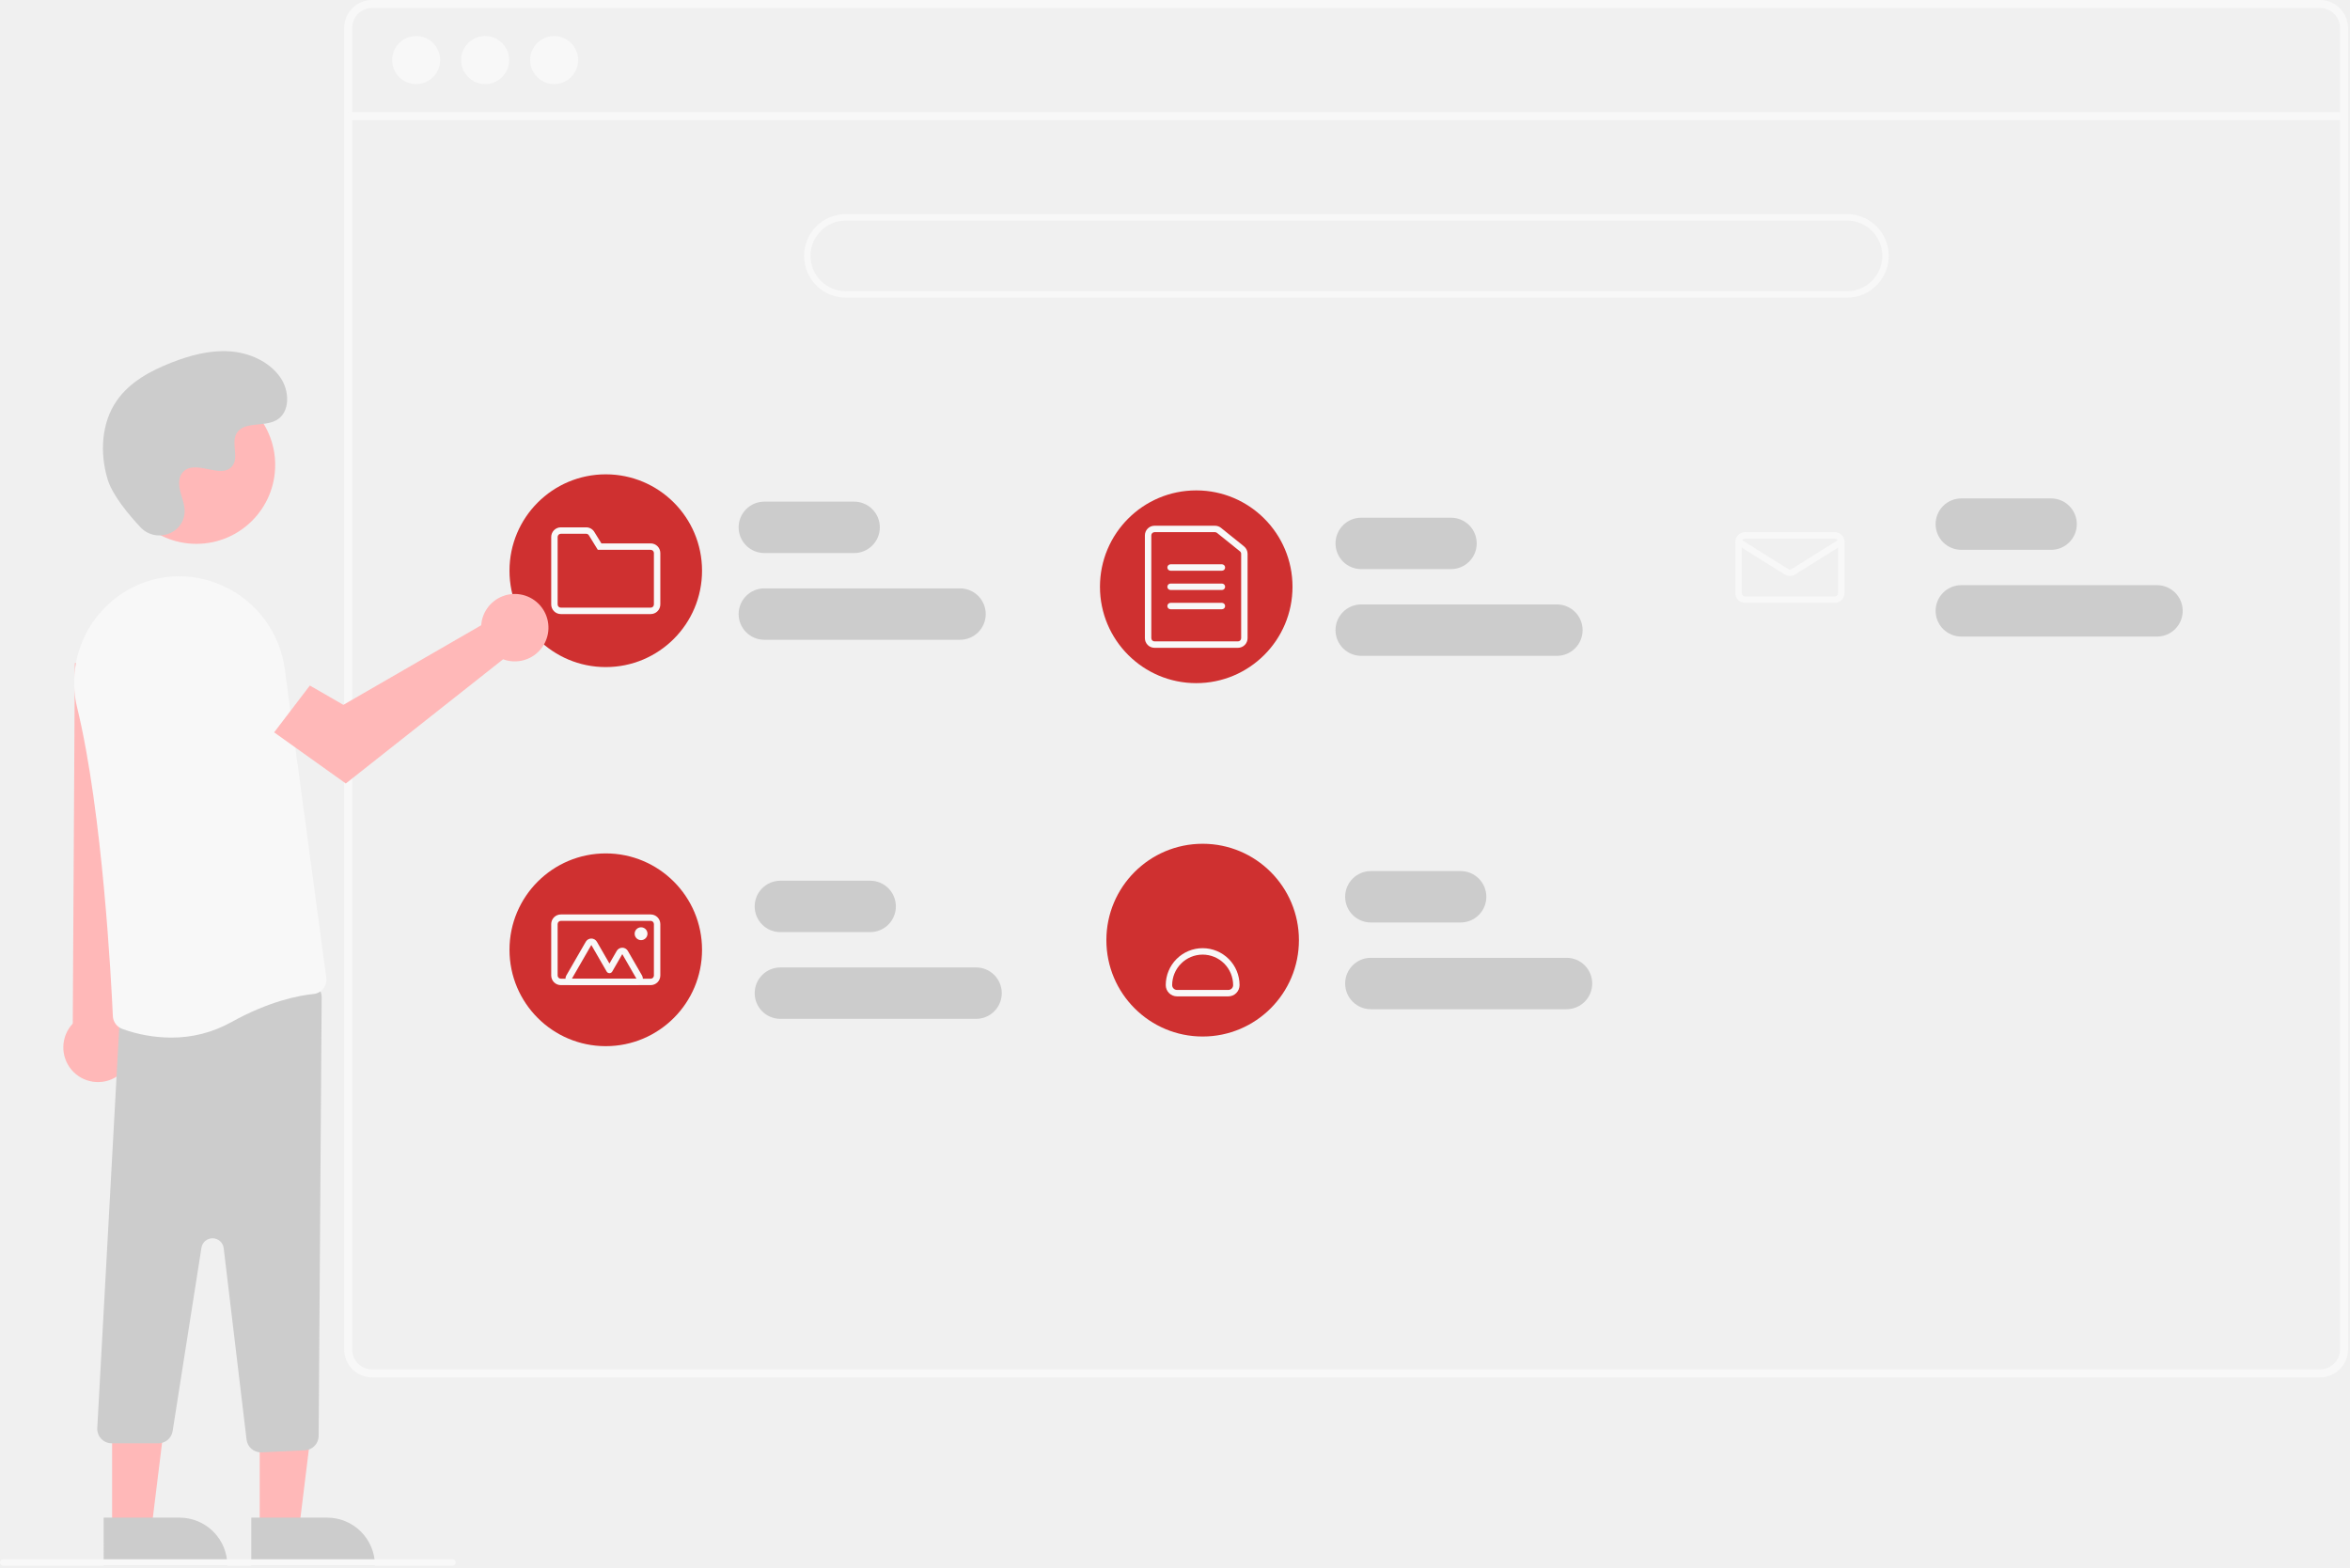
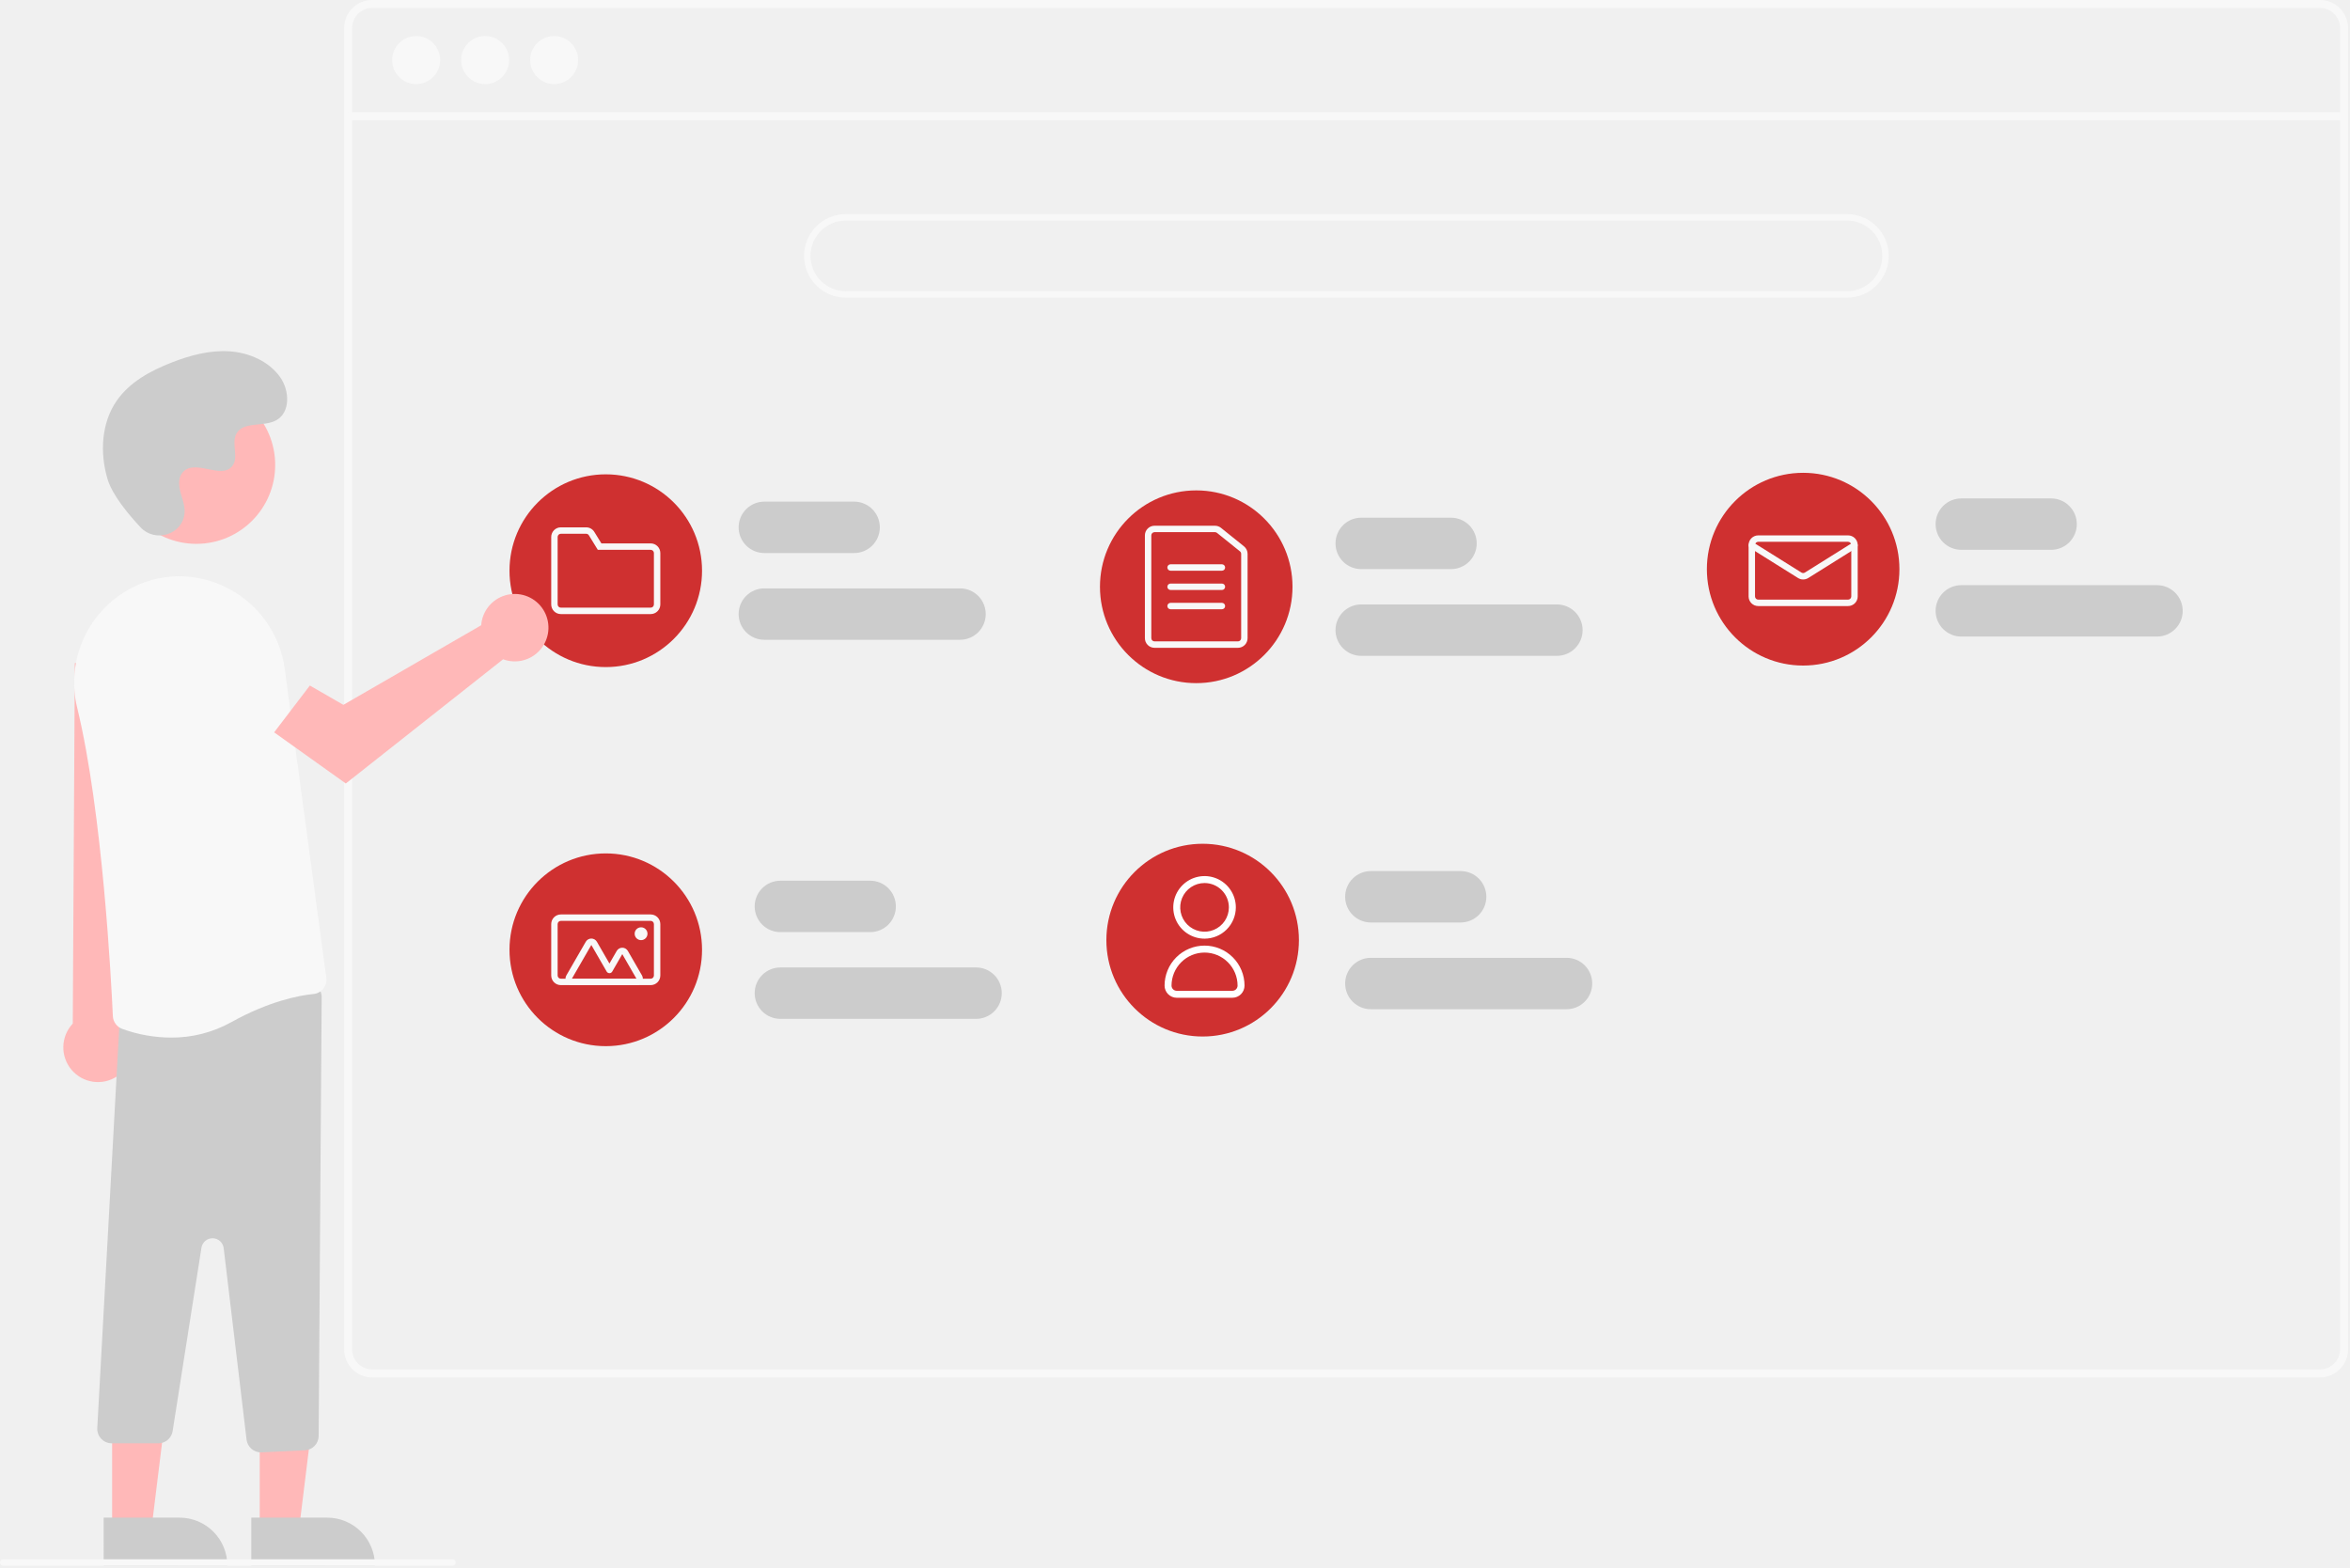
<svg xmlns="http://www.w3.org/2000/svg" width="676" height="451" viewBox="0 0 676 451" fill="none">
-   <path d="M667.379 1.0503e-08H107.049C104.915 0.002 102.869 0.852 101.36 2.362C99.85 3.873 99.002 5.921 99 8.058V388.143C99.002 390.279 99.85 392.328 101.36 393.838C102.869 395.349 104.915 396.199 107.049 396.201H667.379C668.543 396.201 669.693 395.948 670.75 395.46C671.806 394.971 672.745 394.259 673.5 393.373C673.564 393.303 673.622 393.229 673.675 393.151C674.155 392.563 674.544 391.906 674.829 391.201C675.234 390.233 675.441 389.193 675.438 388.143V8.058C675.436 5.92 674.585 3.87 673.074 2.359C671.563 0.849 669.515 -0 667.379 1.0503e-08V1.0503e-08ZM673.14 388.143C673.14 389.267 672.81 390.366 672.188 391.303C671.637 392.127 670.888 392.801 670.01 393.262C669.197 393.683 668.294 393.901 667.379 393.9H107.049C105.525 393.898 104.063 393.291 102.985 392.211C101.907 391.132 101.3 389.669 101.298 388.143V8.058C101.3 6.532 101.907 5.068 102.985 3.989C104.063 2.91 105.525 2.303 107.049 2.301H667.379C668.905 2.301 670.369 2.907 671.449 3.986C672.529 5.066 673.137 6.53 673.14 8.058V388.143Z" fill="#F8F8F8" />
-   <path d="M674.284 32.295H100.147V34.599H674.284V32.295Z" fill="#F8F8F8" />
  <path d="M119.707 24.187C123.52 24.187 126.61 21.093 126.61 17.276C126.61 13.46 123.52 10.366 119.707 10.366C115.894 10.366 112.803 13.46 112.803 17.276C112.803 21.093 115.894 24.187 119.707 24.187Z" fill="#F8F8F8" />
  <path d="M139.554 24.187C143.367 24.187 146.458 21.093 146.458 17.276C146.458 13.46 143.367 10.366 139.554 10.366C135.742 10.366 132.651 13.46 132.651 17.276C132.651 21.093 135.742 24.187 139.554 24.187Z" fill="#F8F8F8" />
  <path d="M159.402 24.187C163.214 24.187 166.305 21.093 166.305 17.276C166.305 13.46 163.214 10.366 159.402 10.366C155.589 10.366 152.498 13.46 152.498 17.276C152.498 21.093 155.589 24.187 159.402 24.187Z" fill="#F8F8F8" />
+   <path d="M667.379 1.05031e-08H107.049C104.915 0.002 102.869 0.852 101.36 2.362C99.85 3.873 99.002 5.921 99 8.058V388.143C99.002 390.279 99.85 392.328 101.36 393.838C102.869 395.349 104.915 396.199 107.049 396.201H667.379C668.543 396.201 669.693 395.948 670.75 395.46C671.806 394.971 672.745 394.259 673.5 393.373C673.564 393.303 673.622 393.229 673.675 393.151C674.155 392.563 674.544 391.906 674.829 391.201C675.234 390.233 675.441 389.193 675.438 388.143V8.058C675.436 5.92 674.585 3.87 673.074 2.359C671.563 0.849 669.515 -0 667.379 1.05031e-08ZM673.14 388.143C673.14 389.267 672.81 390.366 672.188 391.303C671.637 392.127 670.888 392.801 670.01 393.262C669.197 393.683 668.294 393.901 667.379 393.9H107.049C105.525 393.898 104.063 393.291 102.985 392.211C101.907 391.132 101.3 389.669 101.298 388.143V8.058C101.3 6.532 101.907 5.068 102.985 3.989C104.063 2.91 105.525 2.303 107.049 2.301H667.379C668.905 2.301 670.369 2.907 671.449 3.986C672.529 5.066 673.137 6.53 673.14 8.058V388.143Z" fill="#F8F8F8" />
+   <path d="M674.284 32.295H100.147V34.599H674.284V32.295Z" fill="#F8F8F8" />
  <path d="M531.312 85.616H243.301C240.118 85.616 237.065 84.35 234.815 82.098C232.564 79.845 231.3 76.789 231.3 73.603C231.3 70.417 232.564 67.362 234.815 65.109C237.065 62.856 240.118 61.59 243.301 61.59H531.312C534.495 61.59 537.547 62.856 539.797 65.109C542.048 67.362 543.312 70.417 543.312 73.603C543.312 76.789 542.048 79.845 539.797 82.098C537.547 84.35 534.495 85.616 531.312 85.616ZM243.301 63.439C240.607 63.439 238.025 64.51 236.12 66.416C234.216 68.322 233.146 70.907 233.146 73.603C233.146 76.299 234.216 78.885 236.12 80.791C238.025 82.697 240.607 83.768 243.301 83.768H531.312C534.005 83.768 536.588 82.697 538.492 80.791C540.396 78.885 541.466 76.299 541.466 73.603C541.466 70.907 540.396 68.322 538.492 66.416C536.588 64.51 534.005 63.439 531.312 63.439H243.301Z" fill="#F8F8F8" />
  <path d="M245.706 159.079H219.859C217.901 159.079 216.022 158.3 214.637 156.914C213.252 155.527 212.474 153.647 212.474 151.687C212.474 149.726 213.252 147.846 214.637 146.459C216.022 145.073 217.901 144.294 219.859 144.294H245.706C247.665 144.294 249.543 145.073 250.928 146.459C252.313 147.846 253.091 149.726 253.091 151.687C253.091 153.647 252.313 155.527 250.928 156.914C249.543 158.3 247.665 159.079 245.706 159.079Z" fill="#CCCCCC" />
  <path d="M276.169 184.029H219.859C217.901 184.029 216.022 183.25 214.637 181.863C213.252 180.477 212.474 178.597 212.474 176.636C212.474 174.676 213.252 172.795 214.637 171.409C216.022 170.023 217.901 169.244 219.859 169.244H276.169C278.128 169.244 280.006 170.023 281.391 171.409C282.776 172.795 283.554 174.676 283.554 176.636C283.554 178.597 282.776 180.477 281.391 181.863C280.006 183.25 278.128 184.029 276.169 184.029Z" fill="#CCCCCC" />
  <path d="M250.322 268.118H224.475C222.516 268.118 220.638 267.339 219.253 265.953C217.868 264.567 217.09 262.686 217.09 260.726C217.09 258.765 217.868 256.885 219.253 255.499C220.638 254.112 222.516 253.333 224.475 253.333H250.322C252.281 253.333 254.159 254.112 255.544 255.499C256.929 256.885 257.707 258.765 257.707 260.726C257.707 262.686 256.929 264.567 255.544 265.953C254.159 267.339 252.281 268.118 250.322 268.118Z" fill="#CCCCCC" />
  <path d="M280.785 293.068H224.475C222.516 293.068 220.638 292.289 219.253 290.903C217.868 289.516 217.09 287.636 217.09 285.675C217.09 283.715 217.868 281.834 219.253 280.448C220.638 279.062 222.516 278.283 224.475 278.283H280.785C282.743 278.283 284.622 279.062 286.007 280.448C287.392 281.834 288.17 283.715 288.17 285.675C288.17 287.636 287.392 289.516 286.007 290.903C284.622 292.289 282.743 293.068 280.785 293.068Z" fill="#CCCCCC" />
  <path d="M420.175 265.346H394.328C392.369 265.346 390.491 264.567 389.106 263.181C387.721 261.794 386.943 259.914 386.943 257.954C386.943 255.993 387.721 254.113 389.106 252.726C390.491 251.34 392.369 250.561 394.328 250.561H420.175C422.133 250.561 424.012 251.34 425.397 252.726C426.782 254.113 427.56 255.993 427.56 257.954C427.56 259.914 426.782 261.794 425.397 263.181C424.012 264.567 422.133 265.346 420.175 265.346Z" fill="#CCCCCC" />
  <path d="M450.638 290.296H394.328C392.369 290.296 390.491 289.517 389.106 288.131C387.721 286.744 386.943 284.864 386.943 282.903C386.943 280.943 387.721 279.062 389.106 277.676C390.491 276.29 392.369 275.511 394.328 275.511H450.638C452.596 275.511 454.474 276.29 455.859 277.676C457.244 279.062 458.022 280.943 458.022 282.903C458.022 284.864 457.244 286.744 455.859 288.131C454.474 289.517 452.596 290.296 450.638 290.296Z" fill="#CCCCCC" />
  <path d="M417.406 163.699H391.558C389.6 163.699 387.721 162.92 386.336 161.534C384.952 160.148 384.173 158.267 384.173 156.307C384.173 154.346 384.952 152.466 386.336 151.08C387.721 149.693 389.6 148.914 391.558 148.914H417.406C419.364 148.914 421.242 149.693 422.627 151.08C424.012 152.466 424.79 154.346 424.79 156.307C424.79 158.267 424.012 160.148 422.627 161.534C421.242 162.92 419.364 163.699 417.406 163.699Z" fill="#CCCCCC" />
  <path d="M447.868 188.649H391.558C389.6 188.649 387.721 187.87 386.336 186.484C384.952 185.097 384.173 183.217 384.173 181.256C384.173 179.296 384.952 177.416 386.336 176.029C387.721 174.643 389.6 173.864 391.558 173.864H447.868C449.827 173.864 451.705 174.643 453.09 176.029C454.475 177.416 455.253 179.296 455.253 181.256C455.253 183.217 454.475 185.097 453.09 186.484C451.705 187.87 449.827 188.649 447.868 188.649Z" fill="#CCCCCC" />
  <path d="M590.028 158.155H564.18C562.222 158.155 560.343 157.376 558.959 155.99C557.574 154.603 556.796 152.723 556.796 150.762C556.796 148.802 557.574 146.922 558.959 145.535C560.343 144.149 562.222 143.37 564.18 143.37H590.028C591.986 143.37 593.865 144.149 595.249 145.535C596.634 146.922 597.413 148.802 597.413 150.762C597.413 152.723 596.634 154.603 595.249 155.99C593.865 157.376 591.986 158.155 590.028 158.155Z" fill="#CCCCCC" />
  <path d="M620.49 183.105H564.18C562.222 183.105 560.343 182.326 558.959 180.939C557.574 179.553 556.796 177.673 556.796 175.712C556.796 173.751 557.574 171.871 558.959 170.485C560.343 169.098 562.222 168.32 564.18 168.32H620.49C622.449 168.32 624.327 169.098 625.712 170.485C627.097 171.871 627.875 173.751 627.875 175.712C627.875 177.673 627.097 179.553 625.712 180.939C624.327 182.326 622.449 183.105 620.49 183.105Z" fill="#CCCCCC" />
  <path d="M174.256 191.883C189.551 191.883 201.949 179.472 201.949 164.161C201.949 148.851 189.551 136.439 174.256 136.439C158.961 136.439 146.562 148.851 146.562 164.161C146.562 179.472 158.961 191.883 174.256 191.883Z" fill="#CF3030" />
-   <path d="M187.18 176.636H161.332C160.598 176.636 159.894 176.343 159.375 175.823C158.856 175.304 158.564 174.599 158.563 173.864V154.459C158.564 153.724 158.856 153.019 159.375 152.5C159.894 151.98 160.598 151.687 161.332 151.687H168.609C169.082 151.685 169.548 151.805 169.961 152.036C170.374 152.267 170.721 152.601 170.967 153.006L172.997 156.307H187.18C187.914 156.308 188.618 156.6 189.137 157.12C189.656 157.64 189.948 158.344 189.949 159.079V173.864C189.948 174.599 189.656 175.304 189.137 175.823C188.618 176.343 187.914 176.636 187.18 176.636V176.636ZM161.332 153.535C161.088 153.535 160.853 153.633 160.68 153.806C160.507 153.979 160.41 154.214 160.409 154.459V173.864C160.41 174.109 160.507 174.344 160.68 174.517C160.853 174.69 161.088 174.788 161.332 174.788H187.18C187.424 174.788 187.659 174.69 187.832 174.517C188.005 174.344 188.102 174.109 188.103 173.864V159.079C188.102 158.834 188.005 158.599 187.832 158.426C187.659 158.253 187.424 158.155 187.18 158.155H171.965L169.395 153.974C169.313 153.84 169.197 153.728 169.06 153.651C168.922 153.574 168.767 153.534 168.609 153.535H161.332Z" fill="#F8F8F8" />
+   <path d="M187.18 176.636H161.332C160.598 176.636 159.894 176.343 159.375 175.823C158.856 175.304 158.564 174.599 158.563 173.864V154.459C158.564 153.724 158.856 153.019 159.375 152.5C159.894 151.98 160.598 151.687 161.332 151.687H168.609C169.082 151.685 169.548 151.805 169.961 152.036C170.374 152.267 170.721 152.601 170.967 153.006L172.997 156.307H187.18C187.914 156.308 188.618 156.6 189.137 157.12C189.656 157.64 189.948 158.344 189.949 159.079V173.864C189.948 174.599 189.656 175.304 189.137 175.823C188.618 176.343 187.914 176.636 187.18 176.636ZM161.332 153.535C161.088 153.535 160.853 153.633 160.68 153.806C160.507 153.979 160.41 154.214 160.409 154.459V173.864C160.41 174.109 160.507 174.344 160.68 174.517C160.853 174.69 161.088 174.788 161.332 174.788H187.18C187.424 174.788 187.659 174.69 187.832 174.517C188.005 174.344 188.102 174.109 188.103 173.864V159.079C188.102 158.834 188.005 158.599 187.832 158.426C187.659 158.253 187.424 158.155 187.18 158.155H171.965L169.395 153.974C169.313 153.84 169.197 153.728 169.06 153.651C168.922 153.574 168.767 153.534 168.609 153.535H161.332Z" fill="#F8F8F8" />
  <path d="M344.109 196.503C359.403 196.503 371.802 184.092 371.802 168.782C371.802 153.471 359.403 141.06 344.109 141.06C328.814 141.06 316.415 153.471 316.415 168.782C316.415 184.092 328.814 196.503 344.109 196.503Z" fill="#CF3030" />
-   <path d="M356.109 186.339H332.108C331.374 186.338 330.67 186.046 330.151 185.526C329.632 185.006 329.34 184.302 329.339 183.567V153.997C329.34 153.262 329.632 152.557 330.151 152.037C330.67 151.518 331.374 151.225 332.108 151.225H349.499C350.13 151.225 350.742 151.441 351.234 151.836L357.844 157.153C358.167 157.412 358.429 157.741 358.608 158.115C358.787 158.489 358.88 158.899 358.879 159.314V183.567C358.878 184.302 358.586 185.006 358.067 185.526C357.547 186.046 356.844 186.338 356.109 186.339V186.339ZM332.108 153.073C331.864 153.073 331.629 153.171 331.456 153.344C331.283 153.517 331.186 153.752 331.185 153.997V183.567C331.186 183.812 331.283 184.047 331.456 184.22C331.629 184.393 331.864 184.491 332.108 184.491H356.109C356.354 184.491 356.589 184.393 356.762 184.22C356.935 184.047 357.032 183.812 357.032 183.567V159.314C357.033 159.176 357.002 159.039 356.942 158.914C356.882 158.79 356.795 158.68 356.688 158.594L350.077 153.276C349.913 153.145 349.709 153.073 349.499 153.073H332.108Z" fill="#F8F8F8" />
+   <path d="M356.109 186.339H332.108C331.374 186.338 330.67 186.046 330.151 185.526C329.632 185.006 329.34 184.302 329.339 183.567V153.997C329.34 153.262 329.632 152.557 330.151 152.037C330.67 151.518 331.374 151.225 332.108 151.225H349.499C350.13 151.225 350.742 151.441 351.234 151.836L357.844 157.153C358.167 157.412 358.429 157.741 358.608 158.115C358.787 158.489 358.88 158.899 358.879 159.314V183.567C358.878 184.302 358.586 185.006 358.067 185.526C357.547 186.046 356.844 186.338 356.109 186.339ZM332.108 153.073C331.864 153.073 331.629 153.171 331.456 153.344C331.283 153.517 331.186 153.752 331.185 153.997V183.567C331.186 183.812 331.283 184.047 331.456 184.22C331.629 184.393 331.864 184.491 332.108 184.491H356.109C356.354 184.491 356.589 184.393 356.762 184.22C356.935 184.047 357.032 183.812 357.032 183.567V159.314C357.033 159.176 357.002 159.039 356.942 158.914C356.882 158.79 356.795 158.68 356.688 158.594L350.077 153.276C349.913 153.145 349.709 153.073 349.499 153.073H332.108Z" fill="#F8F8F8" />
  <path d="M351.494 164.162H336.724C336.479 164.162 336.244 164.064 336.071 163.891C335.898 163.718 335.801 163.483 335.801 163.237C335.801 162.992 335.898 162.757 336.071 162.584C336.244 162.411 336.479 162.313 336.724 162.313H351.494C351.739 162.313 351.973 162.411 352.146 162.584C352.32 162.757 352.417 162.992 352.417 163.237C352.417 163.483 352.32 163.718 352.146 163.891C351.973 164.064 351.739 164.162 351.494 164.162Z" fill="#F8F8F8" />
  <path d="M351.494 169.706H336.724C336.479 169.706 336.244 169.609 336.071 169.435C335.898 169.262 335.801 169.027 335.801 168.782C335.801 168.537 335.898 168.302 336.071 168.128C336.244 167.955 336.479 167.858 336.724 167.858H351.494C351.739 167.858 351.973 167.955 352.146 168.128C352.32 168.302 352.417 168.537 352.417 168.782C352.417 169.027 352.32 169.262 352.146 169.435C351.973 169.609 351.739 169.706 351.494 169.706Z" fill="#F8F8F8" />
  <path d="M351.494 175.25H336.724C336.479 175.25 336.244 175.153 336.071 174.98C335.898 174.806 335.801 174.571 335.801 174.326C335.801 174.081 335.898 173.846 336.071 173.673C336.244 173.499 336.479 173.402 336.724 173.402H351.494C351.739 173.402 351.973 173.499 352.146 173.673C352.32 173.846 352.417 174.081 352.417 174.326C352.417 174.571 352.32 174.806 352.146 174.98C351.973 175.153 351.739 175.25 351.494 175.25Z" fill="#F8F8F8" />
-   <path d="M527.808 173.402H501.961C501.227 173.401 500.523 173.109 500.003 172.589C499.484 172.07 499.192 171.365 499.191 170.63V155.845C499.192 155.11 499.484 154.405 500.003 153.886C500.523 153.366 501.227 153.074 501.961 153.073H527.808C528.542 153.074 529.246 153.366 529.765 153.886C530.284 154.405 530.576 155.11 530.577 155.845V170.63C530.576 171.365 530.284 172.07 529.765 172.589C529.246 173.109 528.542 173.401 527.808 173.402V173.402ZM501.961 154.921C501.716 154.921 501.481 155.019 501.308 155.192C501.135 155.365 501.038 155.6 501.038 155.845V170.63C501.038 170.875 501.135 171.11 501.308 171.283C501.481 171.456 501.716 171.554 501.961 171.554H527.808C528.053 171.554 528.287 171.456 528.46 171.283C528.633 171.11 528.731 170.875 528.731 170.63V155.845C528.731 155.6 528.633 155.365 528.46 155.192C528.287 155.019 528.053 154.921 527.808 154.921H501.961Z" fill="#F8F8F8" />
-   <path d="M514.884 165.675C514.366 165.676 513.857 165.531 513.417 165.257L499.625 156.629C499.418 156.498 499.271 156.291 499.216 156.053C499.161 155.814 499.203 155.563 499.333 155.356C499.463 155.148 499.669 155.001 499.908 154.945C500.146 154.89 500.396 154.932 500.604 155.061L514.396 163.69C514.543 163.781 514.712 163.829 514.885 163.829C515.058 163.829 515.227 163.781 515.374 163.69L529.165 155.061C529.372 154.932 529.623 154.89 529.861 154.945C530.099 155.001 530.306 155.148 530.435 155.356C530.565 155.563 530.607 155.814 530.553 156.053C530.498 156.291 530.351 156.498 530.144 156.629L516.353 165.257C515.912 165.531 515.403 165.676 514.884 165.675V165.675Z" fill="#F8F8F8" />
+   <path d="M518.694 191.443C533.988 191.443 546.387 179.032 546.387 163.722C546.387 148.411 533.988 136 518.694 136C503.399 136 491 148.411 491 163.722C491 179.032 503.399 191.443 518.694 191.443Z" fill="#CF3030" />
+   <path d="M531.617 174.329H505.77C505.036 174.328 504.332 174.036 503.812 173.516C503.293 172.997 503.001 172.292 503 171.557V156.772C503.001 156.037 503.293 155.332 503.812 154.813C504.332 154.293 505.036 154.001 505.77 154H531.617C532.351 154.001 533.055 154.293 533.574 154.813C534.093 155.332 534.385 156.037 534.386 156.772V171.557C534.385 172.292 534.093 172.997 533.574 173.516C533.055 174.036 532.351 174.328 531.617 174.329ZM505.77 155.848C505.525 155.848 505.29 155.946 505.117 156.119C504.944 156.292 504.847 156.527 504.847 156.772V171.557C504.847 171.802 504.944 172.037 505.117 172.21C505.29 172.383 505.525 172.481 505.77 172.481H531.617C531.862 172.481 532.096 172.383 532.269 172.21C532.442 172.037 532.54 171.802 532.54 171.557V156.772C532.54 156.527 532.442 156.292 532.269 156.119C532.096 155.946 531.862 155.848 531.617 155.848H505.77Z" fill="#F8F8F8" />
+   <path d="M518.693 166.681C518.175 166.682 517.666 166.537 517.226 166.263L503.434 157.635C503.227 157.504 503.08 157.297 503.025 157.059C502.97 156.82 503.012 156.569 503.142 156.362C503.272 156.154 503.478 156.007 503.717 155.951C503.955 155.896 504.205 155.938 504.413 156.067L518.205 164.696C518.352 164.787 518.521 164.835 518.694 164.835C518.867 164.835 519.036 164.787 519.183 164.696L532.974 156.067C533.181 155.938 533.432 155.896 533.67 155.951C533.908 156.007 534.115 156.154 534.244 156.362C534.374 156.569 534.416 156.82 534.362 157.059C534.307 157.297 534.16 157.504 533.953 157.635L520.162 166.263C519.721 166.537 519.212 166.682 518.693 166.681Z" fill="#F8F8F8" />
  <path d="M174.256 300.922C189.551 300.922 201.949 288.511 201.949 273.201C201.949 257.89 189.551 245.479 174.256 245.479C158.961 245.479 146.562 257.89 146.562 273.201C146.562 288.511 158.961 300.922 174.256 300.922Z" fill="#CF3030" />
  <path d="M187.18 283.365H161.332C160.598 283.365 159.894 283.072 159.375 282.553C158.856 282.033 158.564 281.328 158.563 280.593V265.808C158.564 265.073 158.856 264.369 159.375 263.849C159.894 263.329 160.598 263.037 161.332 263.036H187.18C187.914 263.037 188.618 263.329 189.137 263.849C189.656 264.369 189.948 265.073 189.949 265.808V280.593C189.948 281.328 189.656 282.033 189.137 282.553C188.618 283.072 187.914 283.365 187.18 283.365ZM161.332 264.884C161.088 264.884 160.853 264.982 160.68 265.155C160.507 265.328 160.41 265.563 160.409 265.808V280.593C160.41 280.838 160.507 281.073 160.68 281.246C160.853 281.42 161.088 281.517 161.332 281.517H187.18C187.424 281.517 187.659 281.42 187.832 281.246C188.005 281.073 188.102 280.838 188.103 280.593V265.808C188.102 265.563 188.005 265.328 187.832 265.155C187.659 264.982 187.424 264.884 187.18 264.884H161.332Z" fill="#F8F8F8" />
-   <path d="M183.083 283.365H164.506C164.182 283.366 163.864 283.28 163.583 283.118C163.302 282.956 163.069 282.723 162.907 282.442C162.745 282.161 162.66 281.842 162.66 281.517C162.66 281.193 162.745 280.874 162.907 280.593L168.503 270.891C168.665 270.61 168.898 270.376 169.179 270.214C169.459 270.052 169.778 269.967 170.102 269.967C170.426 269.967 170.744 270.052 171.025 270.214C171.306 270.376 171.539 270.61 171.701 270.891L175.315 277.157L177.408 273.527C177.571 273.246 177.804 273.012 178.084 272.85C178.365 272.688 178.683 272.602 179.007 272.602C179.332 272.602 179.65 272.688 179.931 272.85C180.211 273.012 180.444 273.246 180.606 273.527L184.682 280.593C184.844 280.874 184.929 281.193 184.929 281.517C184.929 281.842 184.844 282.161 184.682 282.442C184.52 282.723 184.287 282.956 184.006 283.118C183.725 283.28 183.407 283.366 183.083 283.365H183.083ZM183.083 281.517L179.007 274.451L176.114 279.467C176.033 279.608 175.917 279.724 175.776 279.805C175.636 279.886 175.477 279.929 175.315 279.929V279.929C175.153 279.929 174.994 279.886 174.853 279.805C174.713 279.724 174.596 279.608 174.515 279.467L170.102 271.815L164.506 281.517H183.083Z" fill="#F8F8F8" />
+   <path d="M183.083 283.365H164.506C164.182 283.366 163.864 283.28 163.583 283.118C163.302 282.956 163.069 282.723 162.907 282.442C162.745 282.161 162.66 281.842 162.66 281.517C162.66 281.193 162.745 280.874 162.907 280.593L168.503 270.891C168.665 270.61 168.898 270.376 169.179 270.214C169.459 270.052 169.778 269.967 170.102 269.967C170.426 269.967 170.744 270.052 171.025 270.214C171.306 270.376 171.539 270.61 171.701 270.891L175.315 277.157L177.408 273.527C177.571 273.246 177.804 273.012 178.084 272.85C178.365 272.688 178.683 272.602 179.007 272.602C179.332 272.602 179.65 272.688 179.931 272.85C180.211 273.012 180.444 273.246 180.606 273.527L184.682 280.593C184.844 280.874 184.929 281.193 184.929 281.517C184.929 281.842 184.844 282.161 184.682 282.442C184.52 282.723 184.287 282.956 184.006 283.118C183.725 283.28 183.407 283.366 183.083 283.365ZM183.083 281.517L179.007 274.451L176.114 279.467C176.033 279.608 175.917 279.724 175.776 279.805C175.636 279.886 175.477 279.929 175.315 279.929C175.153 279.929 174.994 279.886 174.853 279.805C174.713 279.724 174.596 279.608 174.515 279.467L170.102 271.815L164.506 281.517H183.083Z" fill="#F8F8F8" />
  <path d="M184.41 270.428C185.43 270.428 186.256 269.601 186.256 268.58C186.256 267.56 185.43 266.732 184.41 266.732C183.391 266.732 182.564 267.56 182.564 268.58C182.564 269.601 183.391 270.428 184.41 270.428Z" fill="#F8F8F8" />
-   <path d="M345.955 298.15C361.25 298.15 373.648 285.739 373.648 270.428C373.648 255.118 361.25 242.707 345.955 242.707C330.66 242.707 318.261 255.118 318.261 270.428C318.261 285.739 330.66 298.15 345.955 298.15Z" fill="#CF3030" />
-   <path d="M353.34 286.6H338.57C337.714 286.599 336.892 286.258 336.287 285.651C335.681 285.045 335.34 284.223 335.339 283.365C335.339 280.547 336.458 277.844 338.449 275.851C340.439 273.858 343.14 272.739 345.955 272.739C348.771 272.739 351.471 273.858 353.462 275.851C355.452 277.844 356.571 280.547 356.571 283.365C356.57 284.223 356.229 285.045 355.623 285.651C355.018 286.258 354.197 286.599 353.34 286.6ZM345.955 274.587C343.63 274.589 341.401 275.515 339.757 277.161C338.113 278.807 337.188 281.038 337.185 283.365C337.186 283.733 337.332 284.085 337.591 284.345C337.851 284.605 338.203 284.751 338.57 284.752H353.34C353.707 284.751 354.059 284.605 354.319 284.345C354.578 284.085 354.724 283.733 354.725 283.365C354.722 281.038 353.797 278.807 352.153 277.161C350.509 275.515 348.28 274.589 345.955 274.587V274.587Z" fill="#F8F8F8" />
  <path d="M74.714 439.778H86.031L91.415 396.081L74.712 396.082L74.714 439.778Z" fill="#FFB8B8" />
-   <path d="M107.857 450.296L72.289 450.298L72.289 436.541L94.115 436.54C97.759 436.54 101.255 437.989 103.832 440.569C106.409 443.149 107.857 446.648 107.857 450.296V450.296L107.857 450.296Z" fill="#CCCCCC" />
+   <path d="M107.857 450.296L72.289 450.298L72.289 436.541L94.115 436.54C97.759 436.54 101.255 437.989 103.832 440.569C106.409 443.149 107.857 446.648 107.857 450.296Z" fill="#CCCCCC" />
  <path d="M32.251 439.778H43.568L48.952 396.081L32.249 396.082L32.251 439.778Z" fill="#FFB8B8" />
-   <path d="M65.394 450.296L29.826 450.298L29.825 436.541L51.651 436.54C55.296 436.54 58.791 437.989 61.369 440.569C63.946 443.149 65.394 446.648 65.394 450.296V450.296L65.394 450.296Z" fill="#CCCCCC" />
-   <path d="M33.633 309.635C34.852 308.85 35.885 307.806 36.658 306.579C37.431 305.351 37.925 303.968 38.107 302.529C38.288 301.089 38.152 299.627 37.708 298.245C37.264 296.864 36.523 295.596 35.536 294.533L42.988 188.674L21.523 190.758L20.934 294.425C19.258 296.202 18.292 298.533 18.219 300.975C18.145 303.417 18.969 305.802 20.535 307.676C22.1 309.551 24.298 310.786 26.712 311.147C29.126 311.508 31.589 310.97 33.633 309.635H33.633Z" fill="#FFB8B8" />
+   <path d="M65.394 450.296L29.826 450.298L29.825 436.541L51.651 436.54C55.296 436.54 58.791 437.989 61.369 440.569C63.946 443.149 65.394 446.648 65.394 450.296Z" fill="#CCCCCC" />
+   <path d="M33.633 309.635C34.852 308.85 35.885 307.806 36.658 306.579C37.431 305.351 37.925 303.968 38.107 302.529C38.288 301.089 38.152 299.627 37.708 298.245C37.264 296.864 36.523 295.596 35.536 294.533L42.988 188.674L21.523 190.758L20.934 294.425C19.258 296.202 18.292 298.533 18.219 300.975C18.145 303.417 18.969 305.802 20.535 307.676C22.1 309.551 24.298 310.786 26.712 311.147C29.126 311.508 31.589 310.97 33.633 309.635Z" fill="#FFB8B8" />
  <path d="M75.051 417.77C74.036 417.766 73.056 417.392 72.297 416.718C71.537 416.043 71.05 415.114 70.926 414.105L64.348 359.029C64.255 358.253 63.886 357.537 63.307 357.014C62.728 356.49 61.98 356.193 61.199 356.179C60.419 356.164 59.66 356.433 59.063 356.935C58.465 357.437 58.069 358.139 57.948 358.911L49.661 411.644C49.511 412.625 49.014 413.519 48.261 414.163C47.508 414.808 46.549 415.16 45.558 415.156H32.126C31.578 415.156 31.035 415.048 30.529 414.837C30.023 414.626 29.564 414.317 29.178 413.927C28.792 413.538 28.486 413.076 28.28 412.567C28.073 412.059 27.968 411.515 27.972 410.967L34.383 294.041C34.385 293.046 34.746 292.085 35.4 291.334C36.053 290.584 36.955 290.095 37.94 289.957L87.782 282.714C88.374 282.628 88.978 282.672 89.552 282.841C90.126 283.01 90.657 283.301 91.108 283.695C91.559 284.089 91.92 284.575 92.166 285.121C92.412 285.667 92.537 286.26 92.533 286.859L91.663 413.046C91.656 414.109 91.242 415.13 90.506 415.897C89.77 416.664 88.768 417.119 87.707 417.17L75.249 417.764C75.183 417.768 75.117 417.77 75.051 417.77Z" fill="#CCCCCC" />
-   <path d="M49.211 298.458C44.417 298.44 39.662 297.593 35.156 295.953C34.392 295.672 33.728 295.17 33.249 294.511C32.77 293.853 32.496 293.067 32.462 292.253C32.032 282.701 29.517 233.534 22.193 203.544C20.77 197.661 21.118 191.487 23.194 185.802C25.269 180.117 28.98 175.174 33.858 171.596C34.252 171.312 34.653 171.034 35.063 170.761C39.298 167.939 44.185 166.248 49.258 165.85C54.331 165.452 59.421 166.36 64.044 168.487C68.82 170.626 72.97 173.954 76.099 178.152C79.228 182.35 81.231 187.28 81.919 192.473L93.862 281.23C93.939 281.785 93.902 282.349 93.754 282.89C93.606 283.43 93.35 283.934 93.002 284.373C92.662 284.808 92.236 285.17 91.751 285.435C91.267 285.701 90.733 285.866 90.183 285.919C86.045 286.332 77.463 287.937 66.478 294.047C61.196 296.976 55.249 298.495 49.211 298.458V298.458Z" fill="#F8F8F8" />
+   <path d="M49.211 298.458C44.417 298.44 39.662 297.593 35.156 295.953C34.392 295.672 33.728 295.17 33.249 294.511C32.77 293.853 32.496 293.067 32.462 292.253C32.032 282.701 29.517 233.534 22.193 203.544C20.77 197.661 21.118 191.487 23.194 185.802C25.269 180.117 28.98 175.174 33.858 171.596C34.252 171.312 34.653 171.034 35.063 170.761C39.298 167.939 44.185 166.248 49.258 165.85C54.331 165.452 59.421 166.36 64.044 168.487C68.82 170.626 72.97 173.954 76.099 178.152C79.228 182.35 81.231 187.28 81.919 192.473L93.862 281.23C93.939 281.785 93.902 282.349 93.754 282.89C93.606 283.43 93.35 283.934 93.002 284.373C92.662 284.808 92.236 285.17 91.751 285.435C91.267 285.701 90.733 285.866 90.183 285.919C86.045 286.332 77.463 287.937 66.478 294.047C61.196 296.976 55.249 298.495 49.211 298.458Z" fill="#F8F8F8" />
  <path d="M56.488 156.436C69.01 156.436 79.161 146.274 79.161 133.74C79.161 121.205 69.01 111.044 56.488 111.044C43.967 111.044 33.816 121.205 33.816 133.74C33.816 146.274 43.967 156.436 56.488 156.436Z" fill="#FFB8B8" />
-   <path d="M138.649 178.33C138.536 178.829 138.462 179.335 138.428 179.846L98.773 202.746L89.135 197.191L78.859 210.657L99.479 225.368L144.719 189.642C146.564 190.325 148.573 190.43 150.48 189.943C152.386 189.455 154.099 188.398 155.39 186.913C156.682 185.427 157.491 183.583 157.71 181.626C157.929 179.669 157.548 177.691 156.617 175.956C155.686 174.221 154.249 172.811 152.498 171.913C150.747 171.015 148.764 170.673 146.814 170.93C144.863 171.188 143.037 172.034 141.579 173.356C140.12 174.678 139.098 176.413 138.649 178.33V178.33Z" fill="#FFB8B8" />
+   <path d="M138.649 178.33C138.536 178.829 138.462 179.335 138.428 179.846L98.773 202.746L89.135 197.191L78.859 210.657L99.479 225.368L144.719 189.642C146.564 190.325 148.573 190.43 150.48 189.943C152.386 189.455 154.099 188.398 155.39 186.913C156.682 185.427 157.491 183.583 157.71 181.626C157.929 179.669 157.548 177.691 156.617 175.956C155.686 174.221 154.249 172.811 152.498 171.913C150.747 171.015 148.764 170.673 146.814 170.93C144.863 171.188 143.037 172.034 141.579 173.356C140.12 174.678 139.098 176.413 138.649 178.33Z" fill="#FFB8B8" />
  <path d="M40.444 151.696C44.674 156.206 52.529 153.785 53.08 147.623C53.123 147.145 53.12 146.663 53.071 146.186C52.786 143.456 51.211 140.979 51.588 138.097C51.674 137.38 51.941 136.696 52.364 136.111C55.734 131.593 63.646 138.132 66.827 134.042C68.778 131.534 66.485 127.585 67.982 124.782C69.957 121.083 75.809 122.908 79.478 120.882C83.561 118.627 83.317 112.357 80.629 108.543C77.352 103.892 71.605 101.41 65.93 101.052C60.255 100.694 54.619 102.23 49.321 104.297C43.301 106.645 37.332 109.891 33.628 115.189C29.123 121.633 28.689 130.296 30.942 137.83C32.313 142.414 36.99 148.013 40.444 151.696Z" fill="#CCCCCC" />
  <path d="M130.159 450.362H0.923C0.678 450.362 0.443 450.265 0.27 450.091C0.097 449.918 0 449.683 0 449.438C0 449.193 0.097 448.958 0.27 448.784C0.443 448.611 0.678 448.514 0.923 448.514H130.159C130.404 448.514 130.639 448.611 130.812 448.784C130.985 448.958 131.082 449.193 131.082 449.438C131.082 449.683 130.985 449.918 130.812 450.091C130.639 450.265 130.404 450.362 130.159 450.362Z" fill="#F8F8F8" />
+   <path d="M345.955 298.15C361.25 298.15 373.648 285.739 373.648 270.428C373.648 255.118 361.25 242.707 345.955 242.707C330.66 242.707 318.261 255.118 318.261 270.428C318.261 285.739 330.66 298.15 345.955 298.15Z" fill="#CF3030" />
+   <path d="M346.5 270C344.72 270 342.98 269.472 341.5 268.483C340.02 267.494 338.866 266.089 338.185 264.444C337.504 262.8 337.326 260.99 337.673 259.244C338.02 257.498 338.877 255.895 340.136 254.636C341.395 253.377 342.998 252.52 344.744 252.173C346.49 251.826 348.3 252.004 349.944 252.685C351.589 253.366 352.994 254.52 353.983 256C354.972 257.48 355.5 259.22 355.5 261C355.497 263.386 354.548 265.674 352.861 267.361C351.174 269.048 348.886 269.997 346.5 270V270ZM346.5 254C345.116 254 343.762 254.411 342.611 255.18C341.46 255.949 340.563 257.042 340.033 258.321C339.503 259.6 339.364 261.008 339.634 262.366C339.905 263.723 340.571 264.971 341.55 265.95C342.529 266.929 343.776 267.595 345.134 267.866C346.492 268.136 347.9 267.997 349.179 267.467C350.458 266.937 351.551 266.04 352.32 264.889C353.089 263.738 353.5 262.384 353.5 261C353.498 259.144 352.76 257.365 351.447 256.053C350.135 254.74 348.356 254.002 346.5 254Z" fill="white" />
+   <path d="M354.5 287H338.5C337.572 286.999 336.683 286.63 336.026 285.974C335.37 285.317 335.001 284.428 335 283.5C335 280.45 336.212 277.525 338.368 275.368C340.525 273.212 343.45 272 346.5 272C349.55 272 352.475 273.212 354.632 275.368C356.788 277.525 358 280.45 358 283.5C357.999 284.428 357.63 285.317 356.974 285.974C356.317 286.63 355.428 286.999 354.5 287ZM346.5 274C343.981 274.003 341.567 275.005 339.786 276.786C338.005 278.567 337.003 280.981 337 283.5C337 283.898 337.159 284.279 337.44 284.56C337.721 284.841 338.102 285 338.5 285H354.5C354.898 285 355.279 284.841 355.56 284.56C355.841 284.279 356 283.898 356 283.5C355.997 280.981 354.995 278.567 353.214 276.786C351.433 275.005 349.019 274.003 346.5 274V274Z" fill="white" />
</svg>
